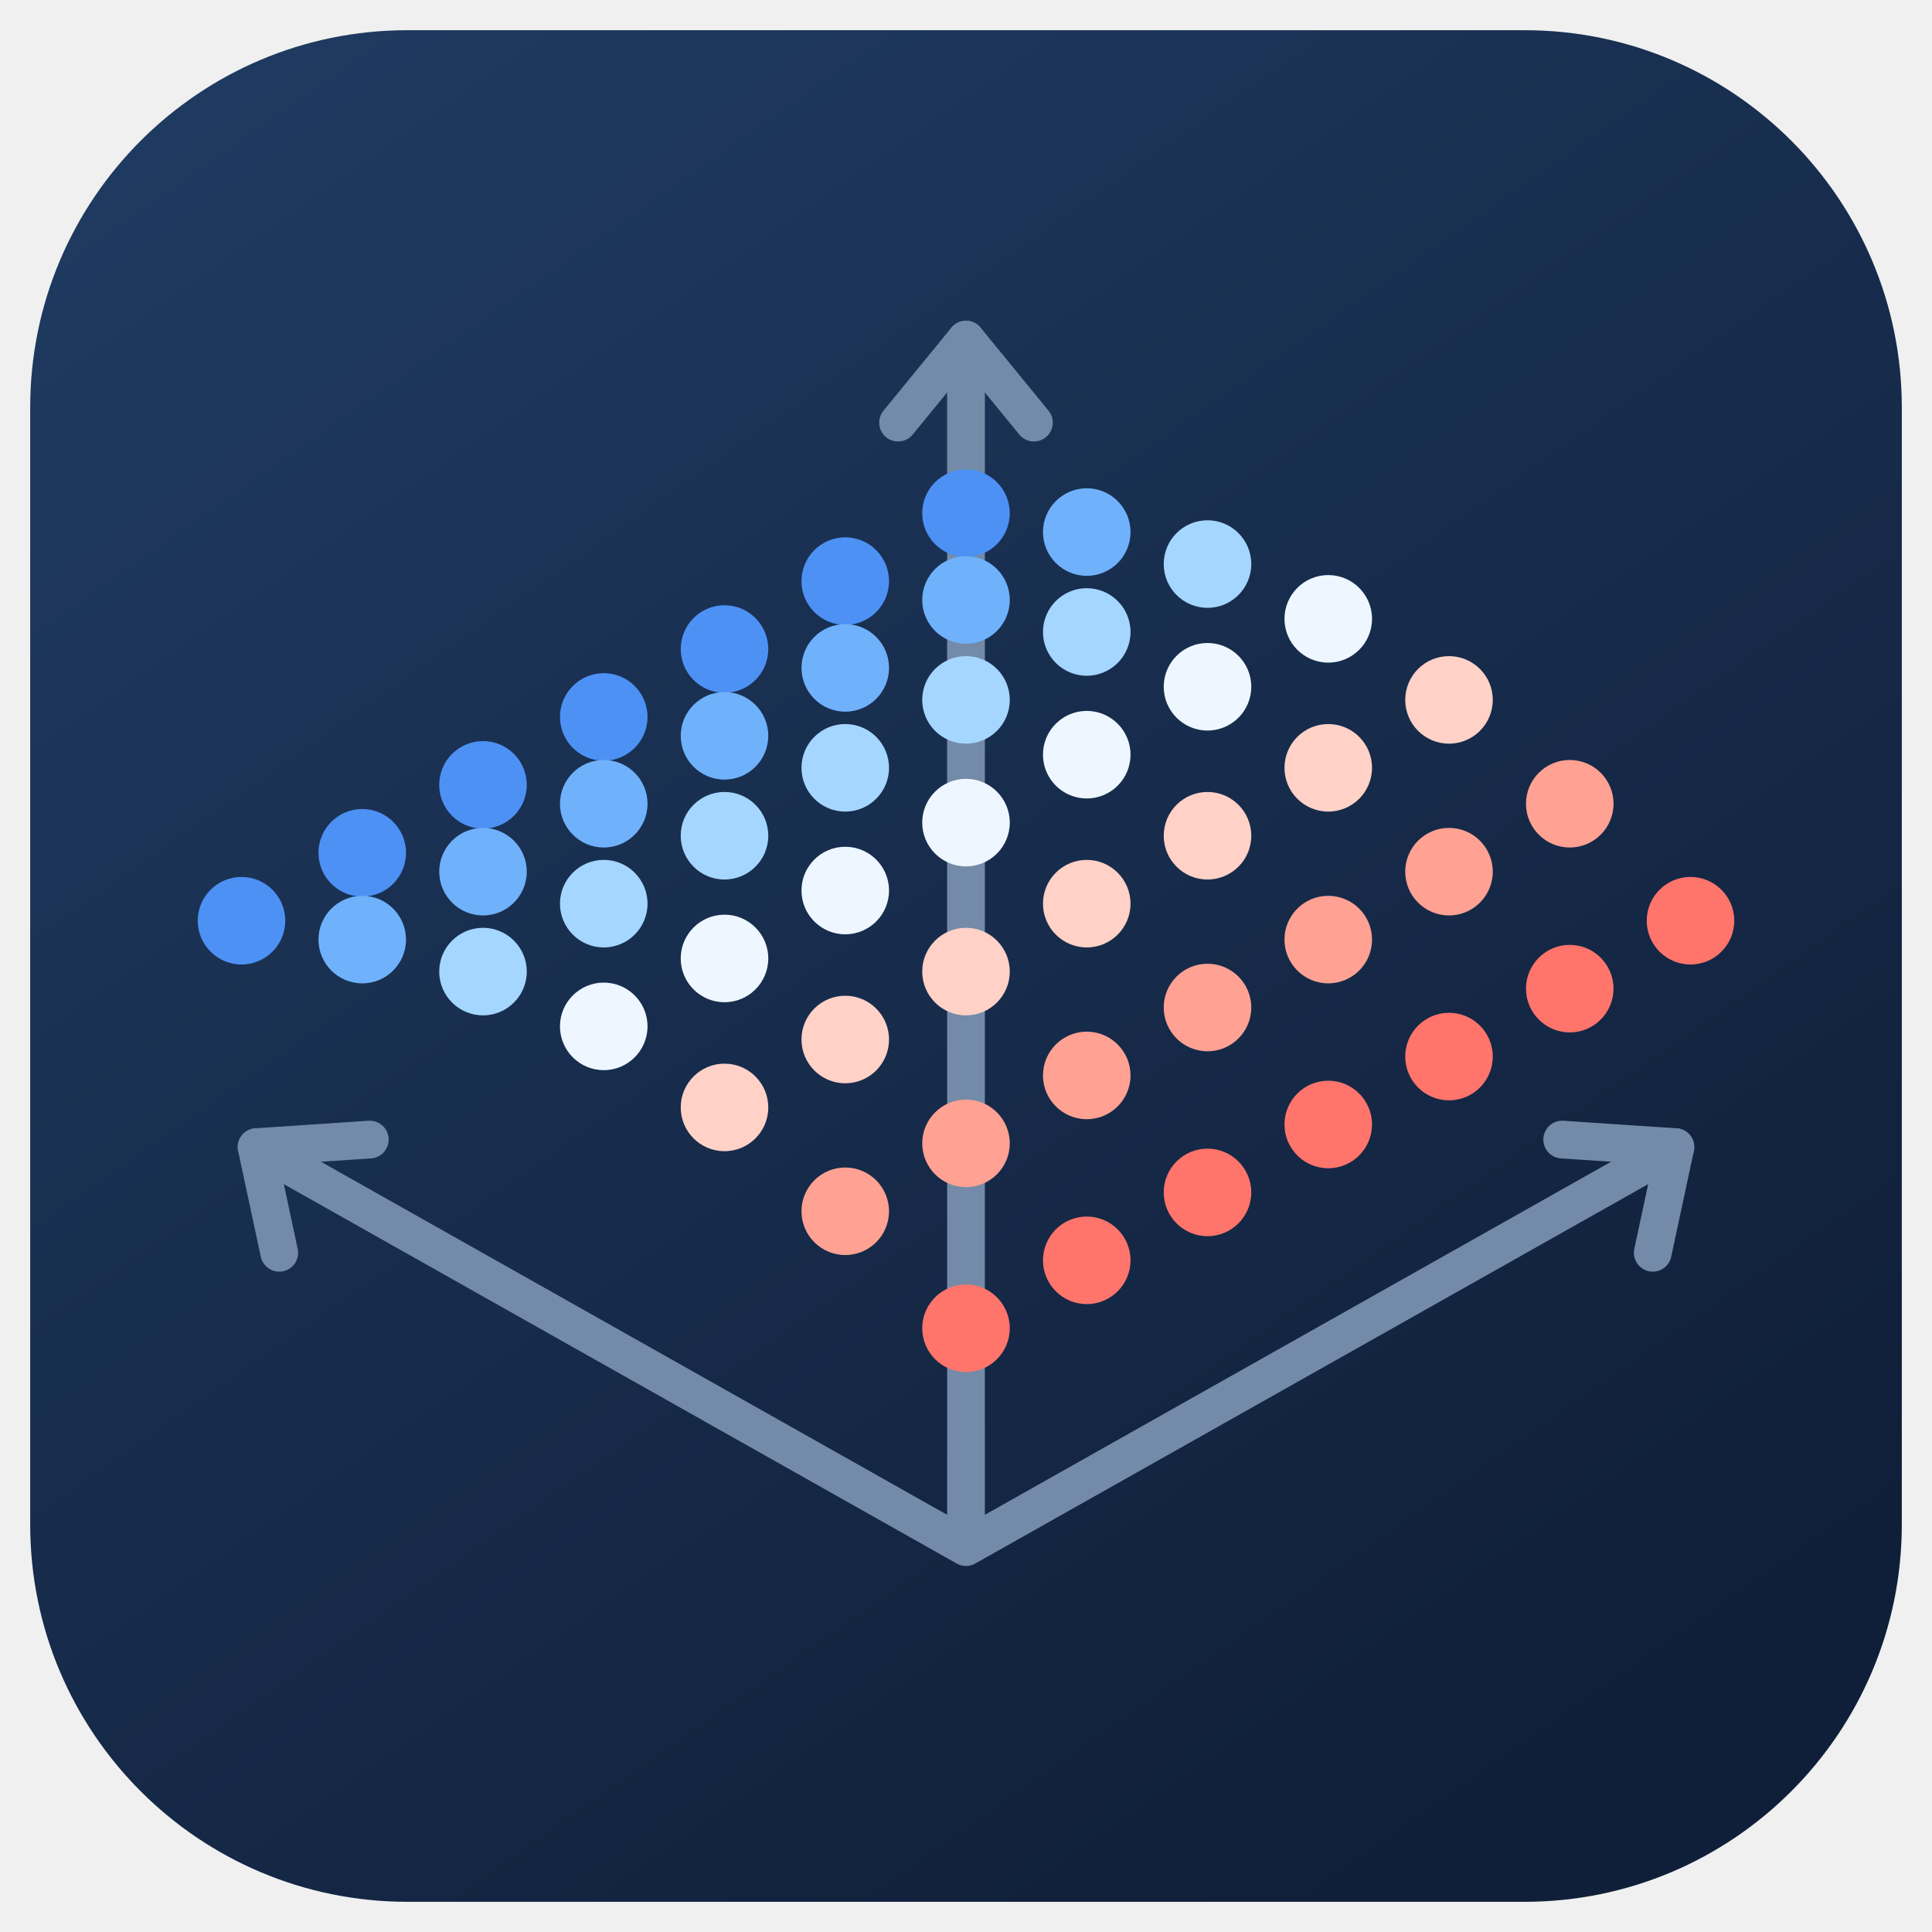
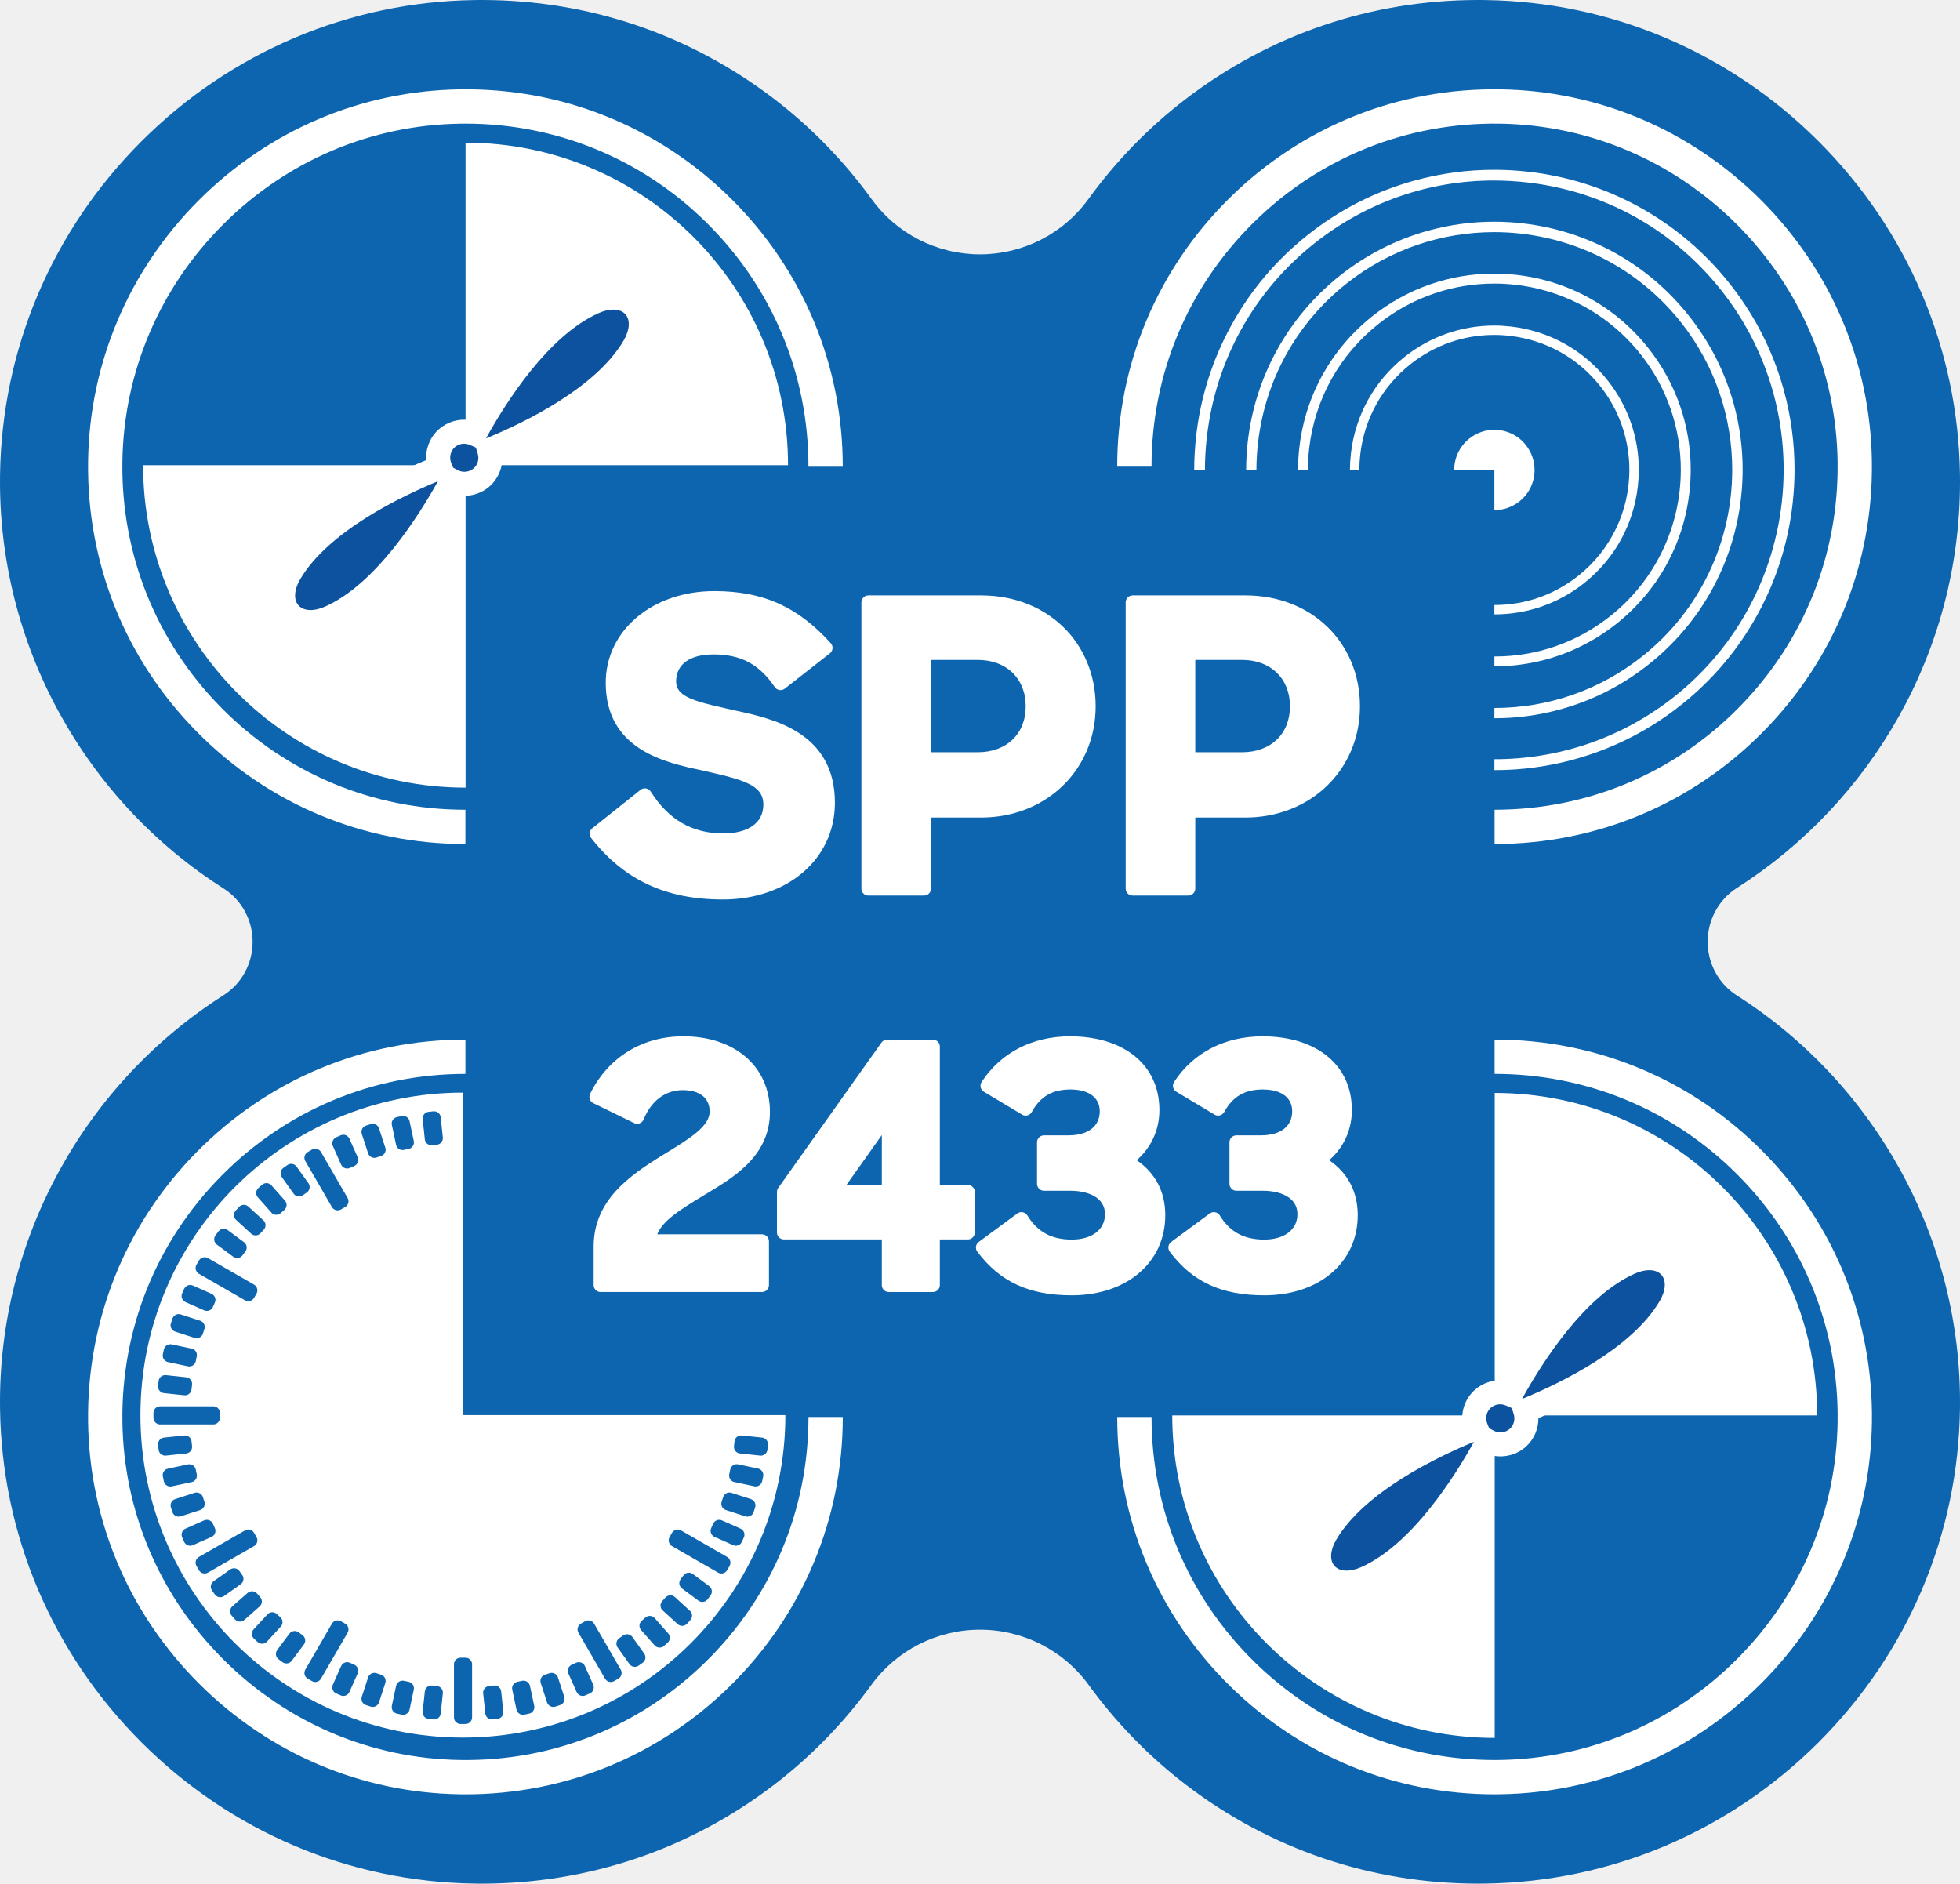
- <svg xmlns="http://www.w3.org/2000/svg" width="256" height="256" viewBox="0 0 256 256">
+ <svg xmlns="http://www.w3.org/2000/svg" id="Ebene_1" data-name="Ebene 1" viewBox="0 0 2000 1922.03">
  <defs>
-     <linearGradient id="tile" x2="0.7" y2="1">
-       <stop stop-color="#203c63" />
-       <stop offset="1" stop-color="#101f39" />
-     </linearGradient>
+     <style>
+       .cls-1 {
+         fill: #0d529f;
+       }
+ 
+       .cls-2 {
+         fill: #fff;
+       }
+ 
+       .cls-3 {
+         stroke: #0c65ae;
+         stroke-linecap: round;
+         stroke-linejoin: round;
+         stroke-width: 13.52px;
+       }
+ 
+       .cls-3, .cls-4 {
+         fill: #0c65ae;
+       }
+     </style>
  </defs>
-   <rect x="4" y="4" width="248" height="248" rx="50" fill="url(#tile)" />
-   <g fill="none" stroke="#738ba8" stroke-width="5" stroke-linecap="round" stroke-linejoin="round">
-     <path d="M34 152 L128 205 L222 152 M128 205 V45" />
-     <path d="M34 152 L37 166 M34 152 L49 151 M222 152 L207 151 M222 152 L219 166 M128 45 L119 56 M128 45 L137 56" />
+   <g>
+     <path class="cls-4" d="M1742.51,960.92h0c0-22.16,11.15-42.93,29.82-54.86,136.79-87.37,227.67-240.55,227.67-414.57,0-2.39,0-4.78-.05-7.22-1.87-128.1-53.08-248.83-144.22-339.98C1764.5,53.07,1643.65,1.84,1515.39.05c-2.29-.03-4.59-.05-6.87-.05-109.37,0-212.92,35.17-299.45,101.7-37.63,28.93-70.82,63.29-98.54,101.55-25.66,35.41-66.81,56.28-110.54,56.28h0c-43.73,0-84.89-20.87-110.54-56.28-27.72-38.25-60.91-72.61-98.53-101.54C704.38,35.17,600.82,0,491.45,0c-2.29,0-4.57.01-6.9.05-128.21,1.79-249.06,53.02-340.28,144.25C53.06,235.52,1.84,356.37.05,484.58c-2.43,173.59,87,332.28,228.22,422.09,18.52,11.78,29.5,32.42,29.5,54.36h0c0,21.95-10.98,42.59-29.5,54.36C87.05,1105.21-2.38,1263.89.05,1437.48c1.79,128.22,53.01,249.07,144.22,340.28,91.23,91.23,212.08,142.45,340.28,144.22,2.32.03,4.65.05,6.97.05,109.27,0,212.74-35.12,299.23-101.55,37.53-28.83,70.64-63.05,98.33-101.16,25.78-35.49,67.05-56.42,110.92-56.42h0c43.86,0,85.13,20.92,110.91,56.41,27.69,38.11,60.81,72.33,98.34,101.16,86.48,66.43,189.94,101.54,299.19,101.55h.08c2.31,0,4.59-.02,6.88-.05,128.23-1.77,249.1-52.98,340.33-144.21,91.22-91.22,142.44-212.07,144.23-340.31,2.39-173.34-86.83-331.87-227.73-421.75-18.64-11.89-29.71-32.68-29.71-54.79Z" />
+     <path class="cls-2" d="M1525.03,1830.9c-101.88,0-197.68-39.25-270.31-110.88-73.96-72.94-114.69-170.31-114.69-274.18h35.01c0,94.42,37.03,182.94,104.27,249.25,66.03,65.12,153.13,100.8,245.75,100.8,1.67,0,3.35-.01,5.03-.04,91.16-1.26,177.18-37.78,242.21-102.81,65.03-65.03,101.55-151.05,102.81-242.21,1.32-94.49-34.47-183.55-100.76-250.78-66.31-67.24-154.83-104.27-249.25-104.27v-35.01c103.87,0,201.24,40.73,274.18,114.69,72.92,73.95,112.29,171.91,110.84,275.84-1.39,100.33-41.54,194.97-113.06,266.48-71.51,71.51-166.15,111.67-266.48,113.06-1.84.03-3.69.04-5.53.04Z" />
+     <path class="cls-2" d="M474.97,1830.9c-1.84,0-3.68-.01-5.53-.04-100.33-1.39-194.97-41.54-266.48-113.06-71.51-71.51-111.67-166.15-113.06-266.48-1.45-103.93,37.92-201.9,110.84-275.84,72.94-73.96,170.31-114.69,274.18-114.69v35.01c-94.42,0-182.94,37.03-249.25,104.27-66.29,67.22-102.08,156.28-100.76,250.78,1.27,91.16,37.78,177.18,102.81,242.21,65.03,65.03,151.05,101.55,242.21,102.81,94.48,1.42,183.55-34.47,250.78-100.76,67.24-66.31,104.27-154.83,104.27-249.25h35.01c0,103.87-40.73,201.24-114.69,274.18-72.63,71.63-168.44,110.88-270.31,110.88Z" />
+     <path class="cls-2" d="M474.92,861.25c-103.87,0-201.24-40.73-274.18-114.69-72.92-73.95-112.29-171.91-110.84-275.84,1.39-100.33,41.55-194.97,113.06-266.48,71.51-71.51,166.15-111.67,266.48-113.06,103.93-1.57,201.9,37.92,275.84,110.84,73.96,72.94,114.69,170.31,114.69,274.18h-35.01c0-94.42-37.03-182.94-104.27-249.25-66.03-65.12-153.13-100.8-245.75-100.8-1.67,0-3.35.01-5.03.04-91.16,1.26-177.18,37.78-242.21,102.81-65.03,65.03-101.54,151.05-102.81,242.21-1.32,94.49,34.47,183.55,100.76,250.78,66.31,67.24,154.83,104.27,249.25,104.27v35.01Z" />
+     <path class="cls-2" d="M1525.08,861.25v-35.01c94.42,0,182.94-37.03,249.25-104.27,66.29-67.22,102.08-156.28,100.76-250.78-1.26-91.16-37.78-177.18-102.81-242.21-65.03-65.03-151.05-101.55-242.21-102.81-94.39-1.3-183.55,34.47-250.78,100.76-67.24,66.31-104.27,154.83-104.27,249.25h-35.01c0-103.87,40.73-201.24,114.69-274.18,73.95-72.92,171.9-112.34,275.84-110.84,100.33,1.39,194.97,41.54,266.48,113.06,71.51,71.51,111.67,166.15,113.06,266.48,1.45,103.93-37.92,201.9-110.84,275.84-72.94,73.96-170.31,114.69-274.18,114.69Z" />
  </g>
-   <circle cx="128" cy="68.00" r="5.8" fill="#4d91f5" />
-   <circle cx="144" cy="70.50" r="5.8" fill="#6fb1fb" />
-   <circle cx="160" cy="74.74" r="5.8" fill="#a5d6ff" />
-   <circle cx="176" cy="82.00" r="5.8" fill="#eef7ff" />
-   <circle cx="192" cy="92.74" r="5.8" fill="#ffd1c7" />
-   <circle cx="208" cy="106.50" r="5.8" fill="#ffa193" />
-   <circle cx="224" cy="122.00" r="5.8" fill="#ff746b" />
-   <circle cx="112" cy="77.00" r="5.8" fill="#4d91f5" />
-   <circle cx="128" cy="79.50" r="5.8" fill="#6fb1fb" />
-   <circle cx="144" cy="83.74" r="5.8" fill="#a5d6ff" />
-   <circle cx="160" cy="91.00" r="5.8" fill="#eef7ff" />
-   <circle cx="176" cy="101.74" r="5.8" fill="#ffd1c7" />
-   <circle cx="192" cy="115.50" r="5.8" fill="#ffa193" />
-   <circle cx="208" cy="131.00" r="5.8" fill="#ff746b" />
-   <circle cx="96" cy="86.00" r="5.8" fill="#4d91f5" />
-   <circle cx="112" cy="88.50" r="5.8" fill="#6fb1fb" />
-   <circle cx="128" cy="92.74" r="5.8" fill="#a5d6ff" />
-   <circle cx="144" cy="100.00" r="5.8" fill="#eef7ff" />
-   <circle cx="160" cy="110.74" r="5.8" fill="#ffd1c7" />
-   <circle cx="176" cy="124.50" r="5.8" fill="#ffa193" />
-   <circle cx="192" cy="140.00" r="5.8" fill="#ff746b" />
-   <circle cx="80" cy="95.00" r="5.8" fill="#4d91f5" />
-   <circle cx="96" cy="97.50" r="5.8" fill="#6fb1fb" />
-   <circle cx="112" cy="101.74" r="5.8" fill="#a5d6ff" />
-   <circle cx="128" cy="109.00" r="5.8" fill="#eef7ff" />
-   <circle cx="144" cy="119.74" r="5.8" fill="#ffd1c7" />
-   <circle cx="160" cy="133.50" r="5.8" fill="#ffa193" />
-   <circle cx="176" cy="149.00" r="5.8" fill="#ff746b" />
-   <circle cx="64" cy="104.00" r="5.8" fill="#4d91f5" />
-   <circle cx="80" cy="106.50" r="5.8" fill="#6fb1fb" />
-   <circle cx="96" cy="110.74" r="5.8" fill="#a5d6ff" />
-   <circle cx="112" cy="118.00" r="5.8" fill="#eef7ff" />
-   <circle cx="128" cy="128.74" r="5.8" fill="#ffd1c7" />
-   <circle cx="144" cy="142.50" r="5.8" fill="#ffa193" />
-   <circle cx="160" cy="158.00" r="5.8" fill="#ff746b" />
-   <circle cx="48" cy="113.00" r="5.8" fill="#4d91f5" />
-   <circle cx="64" cy="115.50" r="5.8" fill="#6fb1fb" />
-   <circle cx="80" cy="119.74" r="5.8" fill="#a5d6ff" />
-   <circle cx="96" cy="127.00" r="5.8" fill="#eef7ff" />
-   <circle cx="112" cy="137.74" r="5.8" fill="#ffd1c7" />
-   <circle cx="128" cy="151.50" r="5.8" fill="#ffa193" />
-   <circle cx="144" cy="167.00" r="5.8" fill="#ff746b" />
-   <circle cx="32" cy="122.00" r="5.8" fill="#4d91f5" />
-   <circle cx="48" cy="124.50" r="5.8" fill="#6fb1fb" />
-   <circle cx="64" cy="128.74" r="5.8" fill="#a5d6ff" />
-   <circle cx="80" cy="136.00" r="5.8" fill="#eef7ff" />
-   <circle cx="96" cy="146.74" r="5.8" fill="#ffd1c7" />
-   <circle cx="112" cy="160.50" r="5.8" fill="#ffa193" />
-   <circle cx="128" cy="176.00" r="5.8" fill="#ff746b" />
+   <g>
+     <path class="cls-2" d="M1525.22,1115.23v329.05s329.05,0,329.05,0c0-181.71-147.3-329.05-329.05-329.05Z" />
+     <path class="cls-2" d="M1196.17,1444.28c0,181.75,147.34,329.05,329.05,329.05v-329.05s-329.05,0-329.05,0Z" />
+   </g>
+   <g>
+     <path class="cls-2" d="M804.11,474.64h-329.05V145.59c181.71,0,329.05,147.3,329.05,329.05Z" />
+     <path class="cls-2" d="M475.07,803.69c-181.75,0-329.05-147.34-329.05-329.05h329.05v329.05Z" />
+   </g>
+   <g>
+     <path class="cls-1" d="M336.53,630.24c57.64-25.49,104.25-101.77,124.64-139.79,9.62,5.18,21.8,4.21,30.4-3.45,8.03-7.16,10.62-18.08,7.61-27.73,41.68-17.04,117.3-53.73,147.78-105.62,19.62-33.41-5.24-61.17-40.74-45.47-55.12,24.38-100.16,95.2-121.81,134.6-9.28-4.07-20.46-2.73-28.49,4.43-8.6,7.66-10.93,19.62-6.85,29.74-40.17,15.93-121.4,53.57-153.26,107.84-19.62,33.41,5.24,61.17,40.74,45.47Z" />
+     <path class="cls-2" d="M316.89,646.99c-12.13,0-22.94-4.4-30.57-12.96-12.52-14.04-12.93-35.29-1.08-55.47,30.96-52.72,103.4-89.8,149.72-109.12-.75-11.69,3.8-23.38,12.81-31.4,8.42-7.5,19.62-10.84,30.56-9.51,24.04-42.06,68.42-107.47,122.93-131.58,21.49-9.5,42.63-6.66,55.18,7.42,12.52,14.04,12.93,35.29,1.08,55.46-30.14,51.33-100.28,87.97-144.88,107.07.08,11-4.5,21.73-12.92,29.23-9,8.02-21.17,11.2-32.71,9.15-24.45,43.75-69.53,111.39-125.52,136.15h0c-8.41,3.72-16.78,5.55-24.6,5.55ZM446.9,491.02c-37.18,15.34-111.8,51.02-140.54,99.95-6.27,10.68-6.95,20.93-1.76,26.75,5.23,5.86,15.56,6.36,26.97,1.31h0c51.94-22.97,95.85-92.87,115.33-128.01ZM462.37,477.18l4.61,2.48c5.37,2.89,11.97,2.16,16.44-1.81,4.15-3.69,5.74-9.55,4.06-14.94l-1.96-6.27-6.04-2.65c-5.2-2.28-11.25-1.36-15.42,2.35-4.44,3.96-5.9,10.39-3.64,16.01l1.95,4.83ZM625.8,315.9c-4.39,0-9.4,1.15-14.63,3.46-51.1,22.6-93.92,89.33-115.32,128.02,40.94-16.86,112.28-51.82,140.54-99.95,6.27-10.68,6.95-20.93,1.76-26.75-2.83-3.17-7.16-4.78-12.34-4.78Z" />
+   </g>
+   <g>
+     <path class="cls-2" d="M472.35,1114.9v329.05s329.05,0,329.05,0c0,181.75-147.34,329.05-329.05,329.05-181.71,0-329.05-147.3-329.05-329.05,0-181.71,147.3-329.05,329.05-329.05Z" />
+     <rect class="cls-3" x="163.36" y="1441.74" width="54.28" height="4.94" />
+     <rect class="cls-3" x="469.99" y="1698.26" width="4.96" height="54.12" />
+     <polygon class="cls-3" points="253.38 1320.95 206.36 1293.89 208.84 1289.61 255.86 1316.67 253.38 1320.95" />
+     <polygon class="cls-3" points="344.54 1228.25 317.4 1181.37 321.69 1178.9 348.83 1225.78 344.54 1228.25" />
+     <polygon class="cls-3" points="736.1 1598.8 689.09 1571.74 691.56 1567.46 738.58 1594.53 736.1 1598.8" />
+     <polygon class="cls-3" points="623.25 1709.51 596.11 1662.63 600.4 1660.16 627.54 1707.04 623.25 1709.51" />
+     <polygon class="cls-3" points="208.84 1598.8 206.36 1594.53 253.38 1567.46 255.86 1571.74 208.84 1598.8" />
+     <polygon class="cls-3" points="321.69 1709.51 317.4 1707.04 344.54 1660.16 348.83 1662.63 321.69 1709.51" />
+     <rect class="cls-3" x="439.11" y="1140.9" width="4.96" height="20.73" transform="translate(-118.31 52.66) rotate(-6.02)" />
+     <polygon class="cls-3" points="410.78 1166.74 406.46 1146.46 411.31 1145.44 415.63 1165.71 410.78 1166.74" />
+     <polygon class="cls-3" points="382.03 1174.69 375.61 1154.97 380.32 1153.45 386.74 1173.16 382.03 1174.69" />
+     <polygon class="cls-3" points="354.26 1185.59 345.82 1166.65 350.35 1164.64 358.79 1183.58 354.26 1185.59" />
+     <rect class="cls-3" x="431.23" y="1734.66" width="20.73" height="4.96" transform="translate(-1332.41 1993.23) rotate(-83.95)" />
+     <polygon class="cls-3" points="411.31 1742.97 406.46 1741.95 410.78 1721.67 415.63 1722.69 411.31 1742.97" />
+     <polygon class="cls-3" points="380.32 1734.96 375.61 1733.44 382.03 1713.72 386.74 1715.24 380.32 1734.96" />
+     <polygon class="cls-3" points="350.35 1723.76 345.82 1721.76 354.26 1702.82 358.79 1704.83 350.35 1723.76" />
+     <rect class="cls-3" x="500.87" y="1726.77" width="4.95" height="20.73" transform="translate(-179.46 62.39) rotate(-6.02)" />
+     <polygon class="cls-3" points="533.63 1742.97 529.31 1722.69 534.16 1721.67 538.48 1741.95 533.63 1742.97" />
+     <polygon class="cls-3" points="564.62 1734.96 558.2 1715.24 562.91 1713.72 569.33 1733.44 564.62 1734.96" />
+     <polygon class="cls-3" points="594.6 1723.76 586.15 1704.83 590.68 1702.82 599.13 1721.76 594.6 1723.76" />
+     <polygon class="cls-3" points="168.57 1478.53 168.05 1473.62 188.72 1471.45 189.25 1476.36 168.57 1478.53" />
+     <rect class="cls-3" x="173.09" y="1502.97" width="20.79" height="4.94" transform="translate(-308.49 70.87) rotate(-11.98)" />
+     <polygon class="cls-3" points="182.37 1540.78 180.84 1536.08 200.61 1529.68 202.14 1534.38 182.37 1540.78" />
+     <polygon class="cls-3" points="194.08 1570.47 192.07 1565.96 211.07 1557.54 213.08 1562.06 194.08 1570.47" />
+     <polygon class="cls-3" points="776.37 1478.53 755.69 1476.36 756.22 1471.45 776.9 1473.62 776.37 1478.53" />
+     <rect class="cls-3" x="758.99" y="1495.05" width="4.94" height="20.79" transform="translate(-869.05 1938.61) rotate(-78.05)" />
+     <polygon class="cls-3" points="762.58 1540.78 742.8 1534.38 744.33 1529.68 764.11 1536.08 762.58 1540.78" />
+     <polygon class="cls-3" points="750.86 1570.47 731.87 1562.06 733.88 1557.54 752.88 1565.96 750.86 1570.47" />
+     <polygon class="cls-3" points="305.16 1214.11 293.11 1197.22 297.15 1194.36 309.2 1211.24 305.16 1214.11" />
+     <polygon class="cls-3" points="281.95 1232.81 268.19 1217.26 271.91 1213.99 285.67 1229.54 281.95 1232.81" />
+     <polygon class="cls-3" points="260.83 1253.82 245.52 1239.8 248.87 1236.16 264.18 1250.18 260.83 1253.82" />
+     <polygon class="cls-3" points="242.03 1276.92 225.33 1264.56 228.29 1260.59 244.98 1272.95 242.03 1276.92" />
+     <polygon class="cls-3" points="647.8 1694.05 635.74 1677.16 639.78 1674.3 651.84 1691.19 647.8 1694.05" />
+     <polygon class="cls-3" points="673.03 1674.41 659.28 1658.88 662.99 1655.6 676.75 1671.14 673.03 1674.41" />
+     <polygon class="cls-3" points="696.07 1652.25 680.76 1638.23 684.11 1634.59 699.42 1648.61 696.07 1652.25" />
+     <polygon class="cls-3" points="716.66 1627.82 699.96 1615.45 702.91 1611.48 719.61 1623.85 716.66 1627.82" />
+     <polygon class="cls-3" points="224.74 1623.03 221.87 1619 238.8 1606.99 241.68 1611.01 224.74 1623.03" />
+     <polygon class="cls-3" points="244.85 1647.87 241.56 1644.16 257.16 1630.44 260.44 1634.15 244.85 1647.87" />
+     <polygon class="cls-3" points="267.45 1670.47 263.8 1667.13 277.86 1651.87 281.51 1655.21 267.45 1670.47" />
+     <polygon class="cls-3" points="292.29 1690.6 288.31 1687.66 300.7 1671.01 304.68 1673.95 292.29 1690.6" />
+     <polygon class="cls-3" points="188.72 1416.96 168.05 1414.79 168.57 1409.88 189.25 1412.05 188.72 1416.96" />
+     <rect class="cls-3" x="181.01" y="1372.57" width="4.94" height="20.79" transform="translate(-1207.5 1276.11) rotate(-78.05)" />
+     <polygon class="cls-3" points="200.61 1358.73 180.84 1352.33 182.37 1347.64 202.14 1354.04 200.61 1358.73" />
+     <polygon class="cls-3" points="211.07 1330.87 192.07 1322.45 194.08 1317.93 213.08 1326.35 211.07 1330.87" />
+   </g>
+   <g>
+     <path class="cls-2" d="M737.64,917.83c-58.15,0-100.86-19.93-134.42-62.74-2.41-3.07-1.89-7.5,1.16-9.93l49.21-39.21c1.27-1.01,2.83-1.55,4.42-1.55.4,0,.79.03,1.18.1,1.99.34,3.74,1.5,4.82,3.21,18.15,28.73,42.36,42.7,74.02,42.7,25.62,0,40.91-10.96,40.91-29.31,0-19.91-19.35-25.19-59.61-34.34l-3.29-.75c-36.56-7.72-97.95-20.67-97.95-89.34,0-53.32,47.6-93.52,110.73-93.52,49.72,0,85.27,15.9,118.9,53.16,1.32,1.46,1.97,3.41,1.8,5.37-.17,1.96-1.14,3.76-2.7,4.98l-46.01,36.01c-1.25.98-2.8,1.51-4.37,1.51-.36,0-.73-.03-1.1-.08-1.94-.31-3.67-1.4-4.78-3.03-15.84-23.34-34.54-33.3-62.54-33.3-24.22,0-38.11,10.1-38.11,27.71,0,15.19,18.43,20.09,51.02,27.42,2.97.67,6.01,1.36,9.1,2.07,38.05,8.16,101.92,21.85,101.92,94.14,0,57.2-48.08,98.72-114.32,98.72Z" />
+     <path class="cls-2" d="M1001.32,607.54h-115.25c-3.9,0-7.1,3.19-7.1,7.1v292.08c0,3.94,3.19,7.1,7.1,7.1h56.83c3.94,0,7.1-3.16,7.1-7.1v-72.51h50.93c66.76,0,117.09-48.8,117.09-113.51s-49.09-113.15-116.7-113.15ZM997.7,767.58h-47.7v-94.2h47.7c29.28,0,48.95,18.99,48.95,47.31s-19.66,46.89-48.95,46.89Z" />
+     <path class="cls-2" d="M1271,607.54h-115.25c-3.9,0-7.1,3.19-7.1,7.1v292.08c0,3.94,3.19,7.1,7.1,7.1h56.83c3.9,0,7.1-3.16,7.1-7.1v-72.51h50.9c66.8,0,117.13-48.8,117.13-113.51s-49.09-113.15-116.7-113.15ZM1267.38,767.58h-47.7v-94.2h47.7c29.25,0,48.91,18.99,48.91,47.31s-19.66,46.89-48.91,46.89Z" />
+     <path class="cls-2" d="M1289.98,1321.71c-43.56,0-73.27-13.73-96.36-44.51-1.14-1.51-1.62-3.42-1.34-5.29.27-1.87,1.29-3.56,2.81-4.68l39.34-29c1.23-.91,2.71-1.38,4.21-1.38.45,0,.91.04,1.37.13,1.95.38,3.66,1.57,4.69,3.27,10.24,16.79,24.63,24.6,45.29,24.6s33.91-10.17,33.91-25.91c0-17.63-18.2-23.9-35.24-23.9h-27c-3.92,0-7.1-3.18-7.1-7.1v-42.34c0-3.92,3.18-7.1,7.1-7.1h25c19.98,0,31.91-9.19,31.91-24.57,0-13.93-11.18-22.24-29.91-22.24s-30.84,7.3-39.45,22.99c-.93,1.69-2.5,2.93-4.36,3.43-.61.17-1.24.25-1.86.25-1.27,0-2.53-.34-3.64-1.01l-39.01-23.34c-1.66-.99-2.84-2.62-3.28-4.5-.43-1.88-.08-3.86.98-5.48,19.64-30.02,51.71-46.55,90.29-46.55,55.35,0,91.12,29.48,91.12,75.11,0,20.18-8.14,38.05-23.15,51.28,19.12,13.15,29.15,32.34,29.15,56.07,0,48.15-39.25,81.78-95.44,81.78Z" />
+     <path class="cls-2" d="M612.87,1318.38c-3.92,0-7.1-3.18-7.1-7.1v-39.34c0-46.54,35.45-72,71.75-94.08l3.24-2c23.26-14.33,43.35-26.71,43.35-41.61,0-13.92-10.05-21.91-27.58-21.91s-32.03,10.9-39.76,29.91c-.74,1.82-2.2,3.25-4.04,3.96-.82.31-1.68.47-2.54.47-1.07,0-2.13-.24-3.11-.72l-41.68-20.34c-1.7-.83-3-2.3-3.61-4.09s-.48-3.75.36-5.44c18.44-37.26,53.08-58.63,95.05-58.63,52.9,0,88.45,30.99,88.45,77.11s-38.98,67.96-67.45,85.09l-2.66,1.63c-20.87,12.76-39.31,24.04-44.9,38.2h106.91c3.92,0,7.1,3.18,7.1,7.1v44.67c0,3.92-3.18,7.1-7.1,7.1h-164.69Z" />
+     <path class="cls-2" d="M987.6,1209.17h-28.58v-141.26c0-3.92-3.18-7.1-7.1-7.1h-46.67c-2.3,0-4.46,1.11-5.79,2.99l-105.35,148.36c-.85,1.2-1.31,2.64-1.31,4.11v41.34c0,3.92,3.18,7.1,7.1,7.1h99.92v46.58c0,3.92,3.18,7.1,7.1,7.1h45c3.92,0,7.1-3.18,7.1-7.1v-46.58h28.58c3.92,0,7.1-3.18,7.1-7.1v-41.34c0-3.92-3.18-7.1-7.1-7.1ZM899.82,1209.17h-36.17l36.17-50.98v50.98Z" />
+     <path class="cls-2" d="M1093.62,1321.71c-43.56,0-73.27-13.73-96.36-44.51-1.14-1.51-1.62-3.42-1.34-5.29.27-1.87,1.29-3.56,2.81-4.68l39.34-29c1.23-.91,2.71-1.38,4.21-1.38.45,0,.91.04,1.37.13,1.95.38,3.66,1.57,4.69,3.27,10.25,16.79,24.64,24.6,45.29,24.6s33.91-10.17,33.91-25.91c0-17.63-18.2-23.9-35.24-23.9h-27.01c-3.92,0-7.1-3.18-7.1-7.1v-42.34c0-3.92,3.18-7.1,7.1-7.1h25c19.98,0,31.91-9.19,31.91-24.57,0-13.93-11.18-22.24-29.91-22.24s-30.85,7.3-39.46,22.99c-.93,1.69-2.5,2.93-4.36,3.43-.61.17-1.24.25-1.86.25-1.27,0-2.53-.34-3.64-1.01l-39.01-23.34c-1.66-.99-2.84-2.62-3.28-4.5-.43-1.88-.08-3.86.98-5.48,19.64-30.02,51.71-46.55,90.29-46.55,55.35,0,91.11,29.48,91.11,75.11,0,20.18-8.14,38.05-23.15,51.28,19.12,13.15,29.15,32.34,29.15,56.07,0,48.15-39.25,81.78-95.44,81.78Z" />
+   </g>
+   <g>
+     <path class="cls-2" d="M1640.35,388.02c-24.47-30.84-59.46-50.32-98.53-54.85-5.65-.65-11.33-1-16.94-1-33.19-.04-65.15,11.02-91.54,31.92-30.84,24.47-50.32,59.46-54.85,98.53-.65,5.76-1,11.52-1,17.25h9.6c0-5.34.31-10.72.92-16.13,4.23-36.57,22.43-69.3,51.28-92.15,24.58-19.51,54.39-29.85,85.31-29.85h.27c5.26,0,10.53.31,15.83.96,36.57,4.23,69.3,22.43,92.15,51.28,20.13,25.39,29.84,55.77,29.77,85.89-.15,40.52-18.02,80.63-52.16,107.67-24.62,19.55-54.55,29.89-85.58,29.81v9.56h.31c33.03,0,64.92-11.02,91.23-31.88,30.85-24.47,50.32-59.46,54.81-98.57.62-5.57.96-11.1,1-16.59.15-33.27-10.91-65.38-31.88-91.84Z" />
+     <path class="cls-2" d="M1681.88,355.1c-33.27-41.91-80.82-68.41-133.98-74.56-7.72-.92-15.36-1.34-23.01-1.34-45.09-.08-88.58,14.94-124.45,43.37-41.91,33.27-68.41,80.82-74.56,133.98-.92,7.8-1.34,15.6-1.34,23.32h10.06c0-7.34.42-14.75,1.27-22.16,5.84-50.47,31-95.68,70.83-127.26,34.88-27.66,76.59-41.1,118-41.1h.19c56.08.04,111.63,24.74,149.12,72.02,27.77,35.03,41.21,76.9,41.1,118.5-.15,56-24.85,111.39-72.02,148.81-34.03,27-75.36,41.29-118.19,41.18v10.06h.38c44.94,0,88.31-15.02,124.07-43.37,41.91-33.27,68.41-80.82,74.52-133.98.89-7.61,1.31-15.17,1.34-22.7v-.73c0-44.94-14.98-88.27-43.33-124.03Z" />
+     <path class="cls-2" d="M1769.03,411.84c-9.06-32.69-24.43-62.84-45.67-89.62-21.24-26.81-47.09-48.63-76.82-64.92-28.73-15.71-59.88-25.58-92.57-29.38-9.72-1.11-19.4-1.69-29.08-1.69-22.86-.04-45.52,3.03-67.72,9.18-32.69,9.06-62.84,24.43-89.65,45.67-26.77,21.24-48.59,47.09-64.88,76.82-15.71,28.73-25.58,59.88-29.38,92.57-1.11,9.79-1.69,19.59-1.69,29.38h10.49c0-9.37.54-18.74,1.65-28.19,7.45-64.42,39.53-122.07,90.34-162.37,44.56-35.3,97.76-52.43,150.61-52.43h.23c35.72.04,71.33,7.91,103.94,23.28,32.65,15.44,62.38,38.41,86.31,68.57,35.41,44.71,52.55,98.14,52.43,151.15-.15,71.48-31.65,142.2-91.88,189.95-43.41,34.45-96.15,52.66-150.81,52.59v10.49h.35c22.74,0,45.29-3.07,67.37-9.18,32.69-9.06,62.84-24.43,89.62-45.67,26.81-21.24,48.63-47.09,64.92-76.82,15.71-28.73,25.58-59.88,29.35-92.57,1.11-9.6,1.69-19.21,1.73-28.77.04-22.97-3.03-45.75-9.18-68.03Z" />
+     <path class="cls-2" d="M1820.08,397.66c-10.95-39.53-29.5-75.98-55.2-108.36-25.66-32.42-56.93-58.81-92.92-78.48-34.72-19.01-72.41-30.96-111.89-35.53-11.75-1.34-23.47-2.04-35.19-2.04-27.66-.04-55.08,3.69-81.89,11.1-39.53,10.95-75.98,29.5-108.36,55.2-32.42,25.7-58.81,56.93-78.48,92.92-19.01,34.72-30.96,72.41-35.53,111.89-1.34,11.87-2.04,23.7-2.04,35.49h10.95c0-11.33.65-22.78,2-34.23,9.07-78.36,48.09-148.5,109.9-197.47,52.74-41.79,116.62-63.96,182.88-63.96h.58c11.26.04,22.59.73,33.92,2,78.36,9.07,148.5,48.09,197.48,109.9,43.06,54.35,63.88,119.31,63.76,183.76-.19,86.96-38.45,173.04-111.7,231.09-54.24,42.98-119.08,63.84-183.46,63.76v11.14h.38c27.54,0,54.81-3.73,81.51-11.1,39.49-10.95,75.98-29.5,108.36-55.2,32.42-25.7,58.81-56.93,78.47-92.92,18.98-34.76,30.96-72.41,35.49-111.89,1.34-11.68,2.04-23.28,2.07-34.88.04-27.77-3.65-55.28-11.1-82.2Z" />
+     <path class="cls-2" d="M1565.87,479.86c-.08,11.95-5.38,23.82-15.52,31.8-7.53,5.99-16.52,8.87-25.47,8.87v-40.68h-40.99c-.12-12.18,5.22-24.28,15.52-32.42,7.57-5.99,16.56-8.91,25.47-8.87,12.1,0,24.01,5.3,32.11,15.52,6.03,7.64,8.95,16.75,8.87,25.77Z" />
+   </g>
+   <g>
+     <path class="cls-1" d="M1393.69,1610.39c57.64-25.49,104.25-101.77,124.64-139.79,9.62,5.18,21.8,4.21,30.4-3.45,8.03-7.16,10.62-18.08,7.61-27.73,41.68-17.04,117.3-53.73,147.78-105.62,19.62-33.41-5.24-61.17-40.74-45.47-55.12,24.38-100.16,95.2-121.81,134.6-9.28-4.07-20.46-2.73-28.49,4.43-8.6,7.66-10.93,19.62-6.85,29.74-40.17,15.93-121.4,53.57-153.26,107.84-19.62,33.41,5.24,61.17,40.74,45.47Z" />
+     <path class="cls-2" d="M1374.05,1627.14c-12.13,0-22.94-4.4-30.58-12.96-12.51-14.03-12.93-35.29-1.08-55.46,30.95-52.71,103.4-89.8,149.72-109.12-.75-11.7,3.8-23.38,12.81-31.4,8.42-7.51,19.64-10.83,30.57-9.5,24.03-42.06,68.41-107.47,122.93-131.58,21.49-9.51,42.63-6.66,55.17,7.41,12.52,14.04,12.93,35.29,1.08,55.46-30.14,51.32-100.28,87.97-144.88,107.07.08,11-4.5,21.73-12.91,29.23-9,8.02-21.14,11.22-32.71,9.15-24.44,43.75-69.53,111.39-125.52,136.15l-4.96-11.2,4.96,11.2c-8.42,3.72-16.78,5.55-24.6,5.55ZM1504.06,1471.17c-37.18,15.35-111.81,51.02-140.54,99.95-6.27,10.68-6.95,20.93-1.76,26.75,5.22,5.86,15.56,6.35,26.97,1.31,51.95-22.98,95.85-92.87,115.32-128.01ZM1519.53,1457.33l4.6,2.48c5.37,2.89,11.98,2.16,16.44-1.81,4.14-3.69,5.74-9.56,4.06-14.94l-1.95-6.27-6.04-2.65c-5.2-2.28-11.25-1.36-15.42,2.35-4.44,3.96-5.9,10.39-3.64,16.01l1.95,4.83ZM1682.96,1296.05c-4.39,0-9.4,1.15-14.63,3.46-51.11,22.6-93.93,89.33-115.32,128.02,40.95-16.86,112.28-51.83,140.54-99.95,6.27-10.68,6.95-20.93,1.76-26.75-2.83-3.17-7.16-4.77-12.34-4.77Z" />
+   </g>
</svg>
